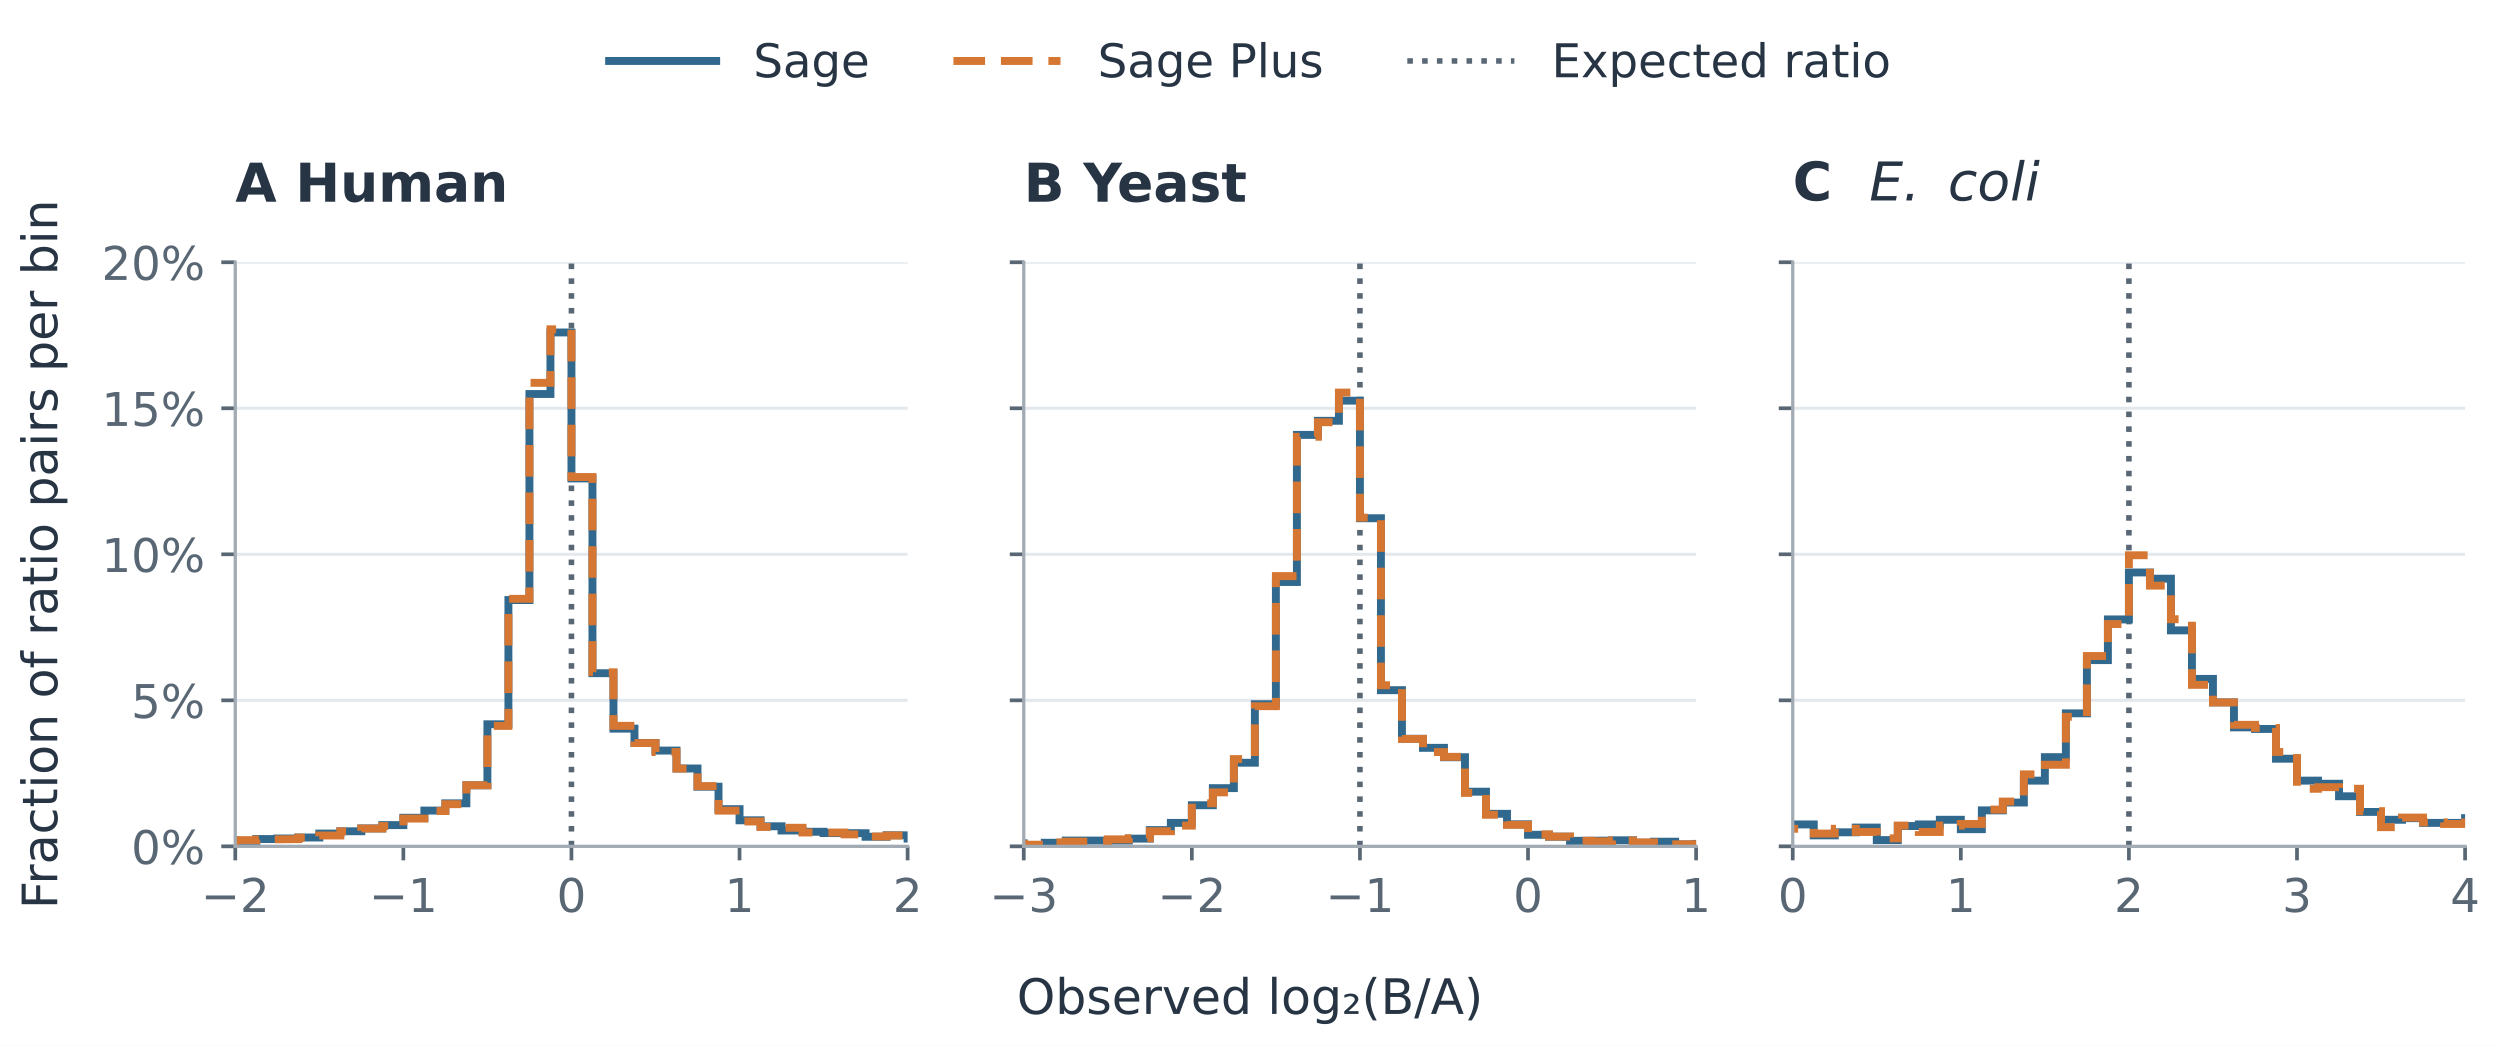
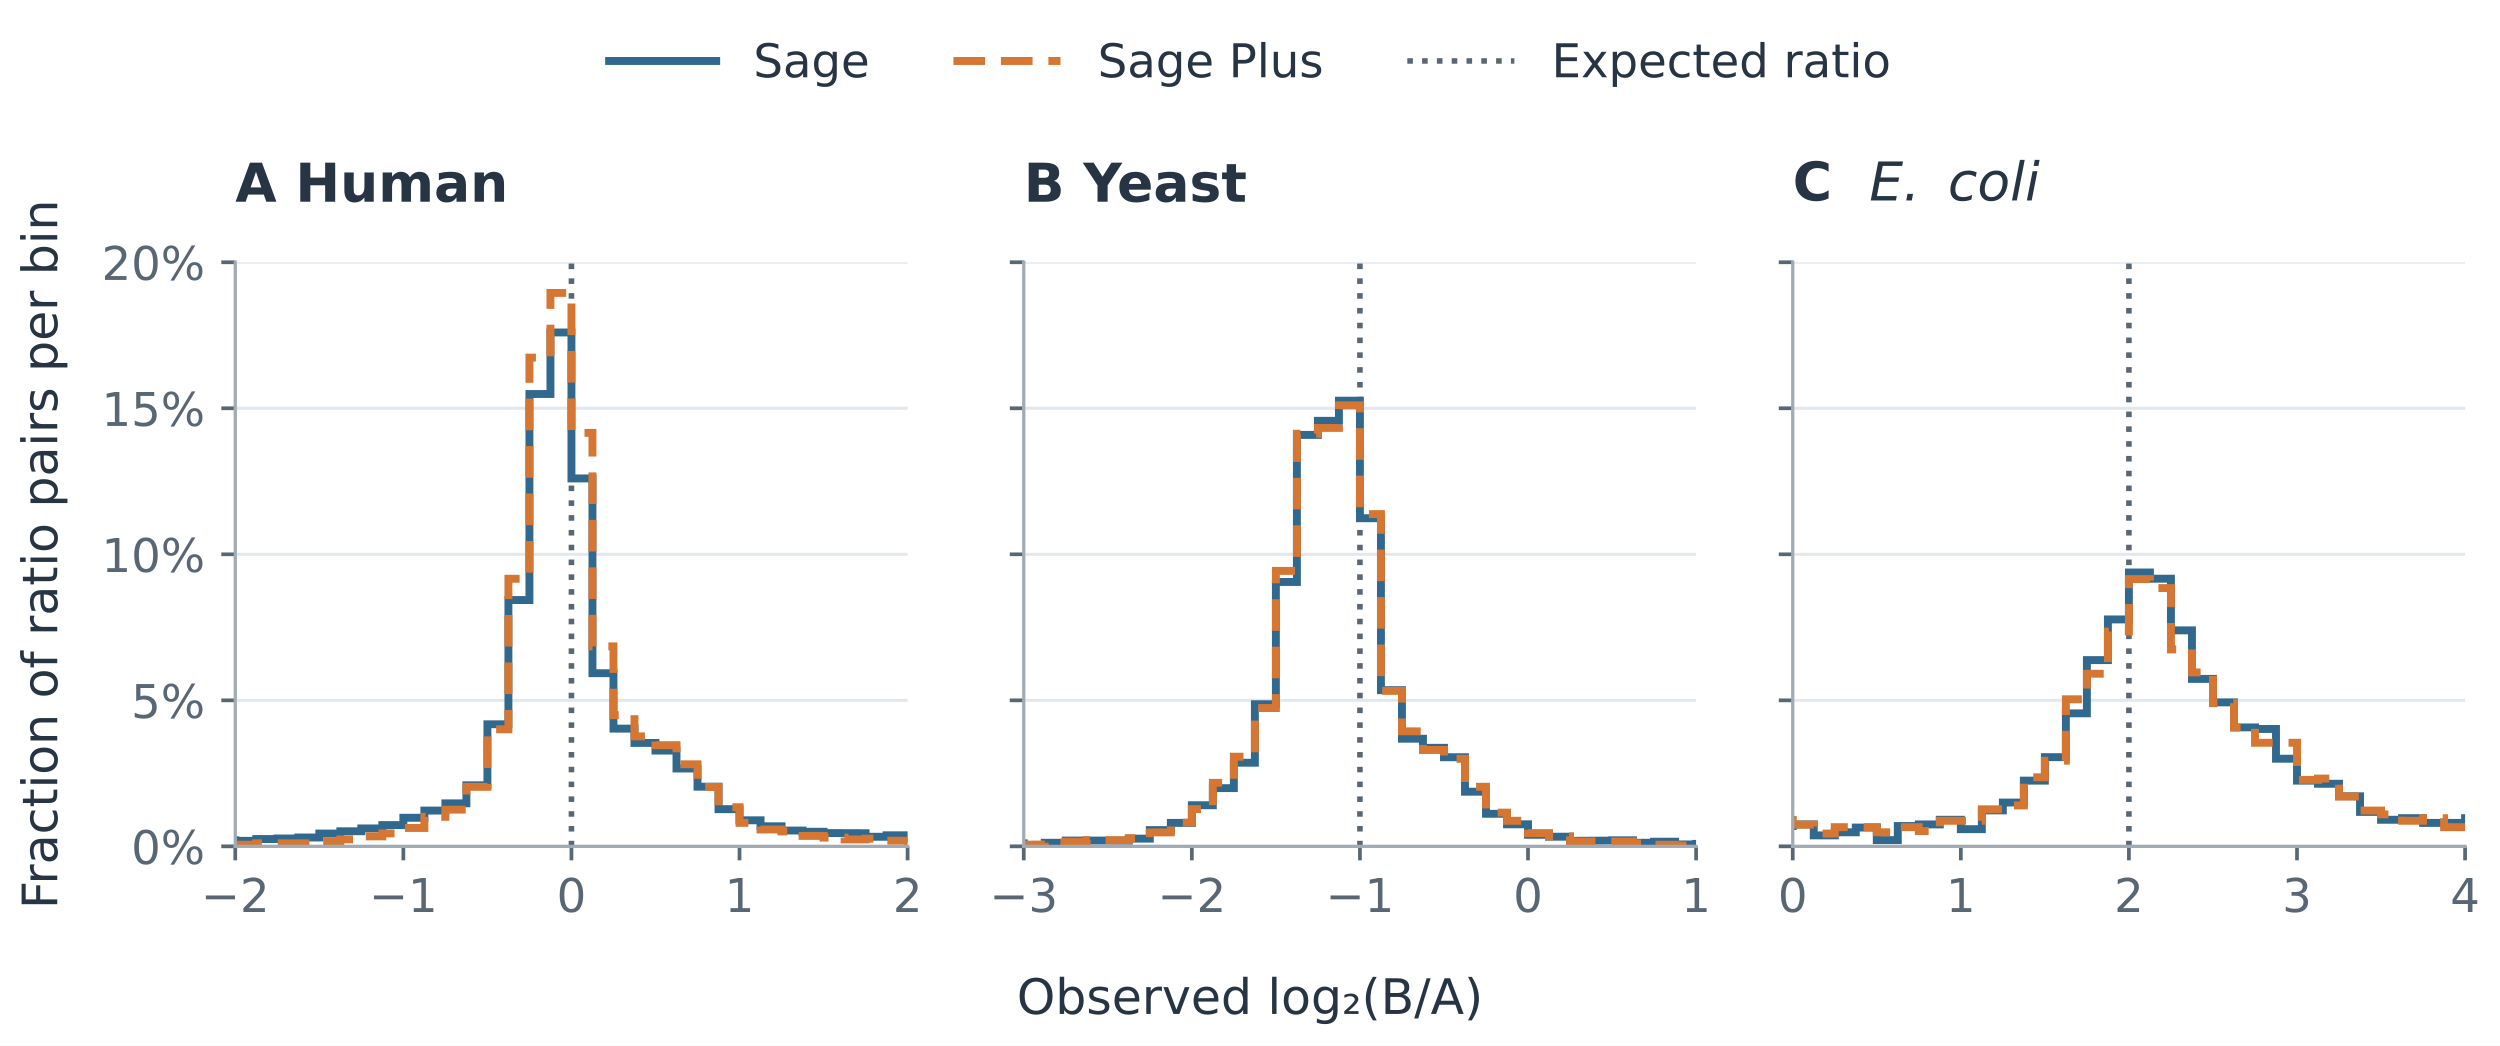
<svg xmlns="http://www.w3.org/2000/svg" xmlns:xlink="http://www.w3.org/1999/xlink" width="537.12pt" height="224.68pt" viewBox="0 0 537.12 224.68" version="1.1">
  <defs>
    <style type="text/css">*{stroke-linejoin: round; stroke-linecap: butt}</style>
  </defs>
  <g id="figure_1">
    <g id="patch_1">
      <path d="M 0 224.68  L 537.12 224.68  L 537.12 0  L 0 0  z " style="fill: #ffffff" />
    </g>
    <g id="axes_1">
      <g id="patch_2">
        <path d="M 50.547 181.839  L 195 181.839  L 195 56.341  L 50.547 56.341  z " style="fill: #ffffff" />
      </g>
      <g id="matplotlib.axis_1">
        <g id="xtick_1">
          <g id="line2d_1">
            <defs>
              <path id="ma67647b1fe" d="M 0 0  L 0 3  " style="stroke: #596775; stroke-width: 0.8" />
            </defs>
            <g>
              <use xlink:href="#ma67647b1fe" x="50.547" y="181.839" style="fill: #596775; stroke: #596775; stroke-width: 0.8" />
            </g>
          </g>
          <g id="text_1">
            <text style="font-size: 10px; font-family: 'DejaVu Sans'; text-anchor: middle; fill: #596775" x="50.547" y="195.937" transform="rotate(-0 50.54738 195.9368)">−2</text>
          </g>
        </g>
        <g id="xtick_2">
          <g id="line2d_2">
            <g>
              <use xlink:href="#ma67647b1fe" x="86.66" y="181.839" style="fill: #596775; stroke: #596775; stroke-width: 0.8" />
            </g>
          </g>
          <g id="text_2">
            <text style="font-size: 10px; font-family: 'DejaVu Sans'; text-anchor: middle; fill: #596775" x="86.66" y="195.937" transform="rotate(-0 86.66043 195.9368)">−1</text>
          </g>
        </g>
        <g id="xtick_3">
          <g id="line2d_3">
            <g>
              <use xlink:href="#ma67647b1fe" x="122.773" y="181.839" style="fill: #596775; stroke: #596775; stroke-width: 0.8" />
            </g>
          </g>
          <g id="text_3">
            <text style="font-size: 10px; font-family: 'DejaVu Sans'; text-anchor: middle; fill: #596775" x="122.773" y="195.937" transform="rotate(-0 122.7735 195.9368)">0</text>
          </g>
        </g>
        <g id="xtick_4">
          <g id="line2d_4">
            <g>
              <use xlink:href="#ma67647b1fe" x="158.887" y="181.839" style="fill: #596775; stroke: #596775; stroke-width: 0.8" />
            </g>
          </g>
          <g id="text_4">
            <text style="font-size: 10px; font-family: 'DejaVu Sans'; text-anchor: middle; fill: #596775" x="158.887" y="195.937" transform="rotate(-0 158.8865 195.9368)">1</text>
          </g>
        </g>
        <g id="xtick_5">
          <g id="line2d_5">
            <g>
              <use xlink:href="#ma67647b1fe" x="195" y="181.839" style="fill: #596775; stroke: #596775; stroke-width: 0.8" />
            </g>
          </g>
          <g id="text_5">
            <text style="font-size: 10px; font-family: 'DejaVu Sans'; text-anchor: middle; fill: #596775" x="195" y="195.937" transform="rotate(-0 194.9996 195.9368)">2</text>
          </g>
        </g>
      </g>
      <g id="matplotlib.axis_2">
        <g id="ytick_1">
          <g id="line2d_6">
            <path d="M 50.547 181.839  L 195 181.839  " clip-path="url(#p9dd8f5381a)" style="fill: none; stroke: #e3e8ed; stroke-width: 0.65; stroke-linecap: square" />
          </g>
          <g id="line2d_7">
            <defs>
              <path id="m07b1a6ea65" d="M 0 0  L -3 0  " style="stroke: #596775; stroke-width: 0.8" />
            </defs>
            <g>
              <use xlink:href="#m07b1a6ea65" x="50.547" y="181.839" style="fill: #596775; stroke: #596775; stroke-width: 0.8" />
            </g>
          </g>
          <g id="text_6">
            <text style="font-size: 10px; font-family: 'DejaVu Sans'; text-anchor: end; fill: #596775" x="44.047" y="185.638" transform="rotate(-0 44.04738 185.638)">0%</text>
          </g>
        </g>
        <g id="ytick_2">
          <g id="line2d_8">
            <path d="M 50.547 150.465  L 195 150.465  " clip-path="url(#p9dd8f5381a)" style="fill: none; stroke: #e3e8ed; stroke-width: 0.65; stroke-linecap: square" />
          </g>
          <g id="line2d_9">
            <g>
              <use xlink:href="#m07b1a6ea65" x="50.547" y="150.465" style="fill: #596775; stroke: #596775; stroke-width: 0.8" />
            </g>
          </g>
          <g id="text_7">
            <text style="font-size: 10px; font-family: 'DejaVu Sans'; text-anchor: end; fill: #596775" x="44.047" y="154.263" transform="rotate(-0 44.04738 154.2634)">5%</text>
          </g>
        </g>
        <g id="ytick_3">
          <g id="line2d_10">
            <path d="M 50.547 119.09  L 195 119.09  " clip-path="url(#p9dd8f5381a)" style="fill: none; stroke: #e3e8ed; stroke-width: 0.65; stroke-linecap: square" />
          </g>
          <g id="line2d_11">
            <g>
              <use xlink:href="#m07b1a6ea65" x="50.547" y="119.09" style="fill: #596775; stroke: #596775; stroke-width: 0.8" />
            </g>
          </g>
          <g id="text_8">
            <text style="font-size: 10px; font-family: 'DejaVu Sans'; text-anchor: end; fill: #596775" x="44.047" y="122.889" transform="rotate(-0 44.04738 122.8888)">10%</text>
          </g>
        </g>
        <g id="ytick_4">
          <g id="line2d_12">
            <path d="M 50.547 87.715  L 195 87.715  " clip-path="url(#p9dd8f5381a)" style="fill: none; stroke: #e3e8ed; stroke-width: 0.65; stroke-linecap: square" />
          </g>
          <g id="line2d_13">
            <g>
              <use xlink:href="#m07b1a6ea65" x="50.547" y="87.715" style="fill: #596775; stroke: #596775; stroke-width: 0.8" />
            </g>
          </g>
          <g id="text_9">
            <text style="font-size: 10px; font-family: 'DejaVu Sans'; text-anchor: end; fill: #596775" x="44.047" y="91.514" transform="rotate(-0 44.04738 91.51421)">15%</text>
          </g>
        </g>
        <g id="ytick_5">
          <g id="line2d_14">
            <path d="M 50.547 56.341  L 195 56.341  " clip-path="url(#p9dd8f5381a)" style="fill: none; stroke: #e3e8ed; stroke-width: 0.65; stroke-linecap: square" />
          </g>
          <g id="line2d_15">
            <g>
              <use xlink:href="#m07b1a6ea65" x="50.547" y="56.341" style="fill: #596775; stroke: #596775; stroke-width: 0.8" />
            </g>
          </g>
          <g id="text_10">
            <text style="font-size: 10px; font-family: 'DejaVu Sans'; text-anchor: end; fill: #596775" x="44.047" y="60.14" transform="rotate(-0 44.04738 60.13961)">20%</text>
          </g>
        </g>
        <g id="text_11">
          <text style="font-size: 10.5px; font-family: 'DejaVu Sans'; text-anchor: middle; fill: #273444" x="12.298" y="119.09" transform="rotate(-90 12.29836 119.09)">Fraction of ratio pairs per bin</text>
        </g>
      </g>
      <g id="line2d_16">
        <path d="M 122.773 181.839  L 122.773 56.341  " clip-path="url(#p9dd8f5381a)" style="fill: none; stroke-dasharray: 1.2,1.98; stroke-dashoffset: 0; stroke: #596775; stroke-width: 1.2" />
      </g>
      <g id="patch_3">
        <path d="M -1 181.7  L 0.892 181.7  L 0.892 181.543  L 18.948 181.438  L 18.948 181.246  L 37.005 181.211  L 37.005 180.862  L 46.033 180.758  L 46.033 180.531  L 50.547 180.531  L 50.547 180.653  L 55.062 180.653  L 55.062 180.269  L 59.576 180.269  L 59.576 180.147  L 64.09 180.147  L 64.09 179.938  L 68.604 179.938  L 68.604 179.083  L 73.118 179.083  L 73.118 178.595  L 77.632 178.595  L 77.632 177.984  L 82.146 177.984  L 82.146 177.269  L 86.66 177.269  L 86.66 175.699  L 91.175 175.699  L 91.175 174.147  L 95.689 174.147  L 95.689 172.595  L 100.203 172.595  L 100.203 168.722  L 104.717 168.722  L 104.717 155.606  L 109.231 155.606  L 109.231 128.919  L 113.745 128.919  L 113.745 84.65  L 118.259 84.65  L 118.259 71.428  L 122.773 71.428  L 122.773 102.79  L 127.288 102.79  L 127.288 144.634  L 131.802 144.634  L 131.802 156.548  L 136.316 156.548  L 136.316 159.618  L 140.83 159.618  L 140.83 161.257  L 145.344 161.257  L 145.344 165.112  L 149.858 165.112  L 149.858 169.019  L 154.372 169.019  L 154.372 173.851  L 158.887 173.851  L 158.887 176.24  L 163.401 176.24  L 163.401 177.531  L 167.915 177.531  L 167.915 178.438  L 172.429 178.438  L 172.429 178.7  L 176.943 178.7  L 176.943 178.979  L 185.971 179.014  L 185.971 179.781  L 190.485 179.781  L 190.485 179.467  L 195 179.467  L 195 180.165  L 199.514 180.165  L 199.514 180.025  L 204.028 180.025  L 204.028 180.165  L 208.542 180.165  L 208.542 180.479  L 217.57 180.566  L 217.57 180.862  L 222.084 180.862  L 222.084 180.723  L 226.598 180.723  L 226.598 180.897  L 235.627 180.845  L 235.627 180.601  L 240.141 180.601  L 240.141 180.967  L 244.655 180.967  L 244.655 181.141  L 267.226 181.246  L 267.226 181.298  L 280.768 181.333  L 280.768 181.176  L 285.282 181.176  L 285.282 181.438  L 303.339 181.473  L 303.339 181.56  L 339.452 181.647  L 339.452 181.839  L 339.452 181.839  " clip-path="url(#p9dd8f5381a)" style="fill: none; stroke: #30688e; stroke-width: 1.7; stroke-linejoin: miter" />
      </g>
      <g id="patch_4">
-         <path d="M -1 181.59  L 5.406 181.625  L 5.406 181.447  L 27.977 181.376  L 27.977 181.145  L 37.005 181.127  L 37.005 180.895  L 46.033 180.895  L 46.033 180.699  L 50.547 180.699  L 50.547 180.503  L 55.062 180.503  L 55.062 180.361  L 64.09 180.29  L 64.09 179.951  L 68.604 179.951  L 68.604 179.506  L 73.118 179.506  L 73.118 178.615  L 77.632 178.615  L 77.632 178.01  L 82.146 178.01  L 82.146 177.475  L 86.66 177.475  L 86.66 175.872  L 91.175 175.872  L 91.175 174.252  L 95.689 174.252  L 95.689 172.773  L 100.203 172.773  L 100.203 168.712  L 104.717 168.712  L 104.717 155.959  L 109.231 155.959  L 109.231 128.655  L 113.745 128.655  L 113.745 82.256  L 118.259 82.256  L 118.259 70.75  L 122.773 70.75  L 122.773 102.49  L 127.288 102.49  L 127.288 144.435  L 131.802 144.435  L 131.802 155.942  L 136.316 155.942  L 136.316 159.646  L 140.83 159.646  L 140.83 161.57  L 145.344 161.57  L 145.344 165.132  L 149.858 165.132  L 149.858 168.89  L 154.372 168.89  L 154.372 174.163  L 158.887 174.163  L 158.887 176.496  L 163.401 176.496  L 163.401 177.671  L 167.915 177.671  L 167.915 177.849  L 172.429 177.849  L 172.429 178.865  L 181.457 178.865  L 181.457 179.257  L 185.971 179.257  L 185.971 179.72  L 190.485 179.72  L 190.485 179.506  L 195 179.506  L 195 180.503  L 199.514 180.503  L 199.514 180.129  L 204.028 180.129  L 204.028 180.307  L 213.056 180.272  L 213.056 180.771  L 222.084 180.806  L 222.084 180.931  L 235.627 180.931  L 235.627 180.699  L 240.141 180.699  L 240.141 181.145  L 244.655 181.145  L 244.655 180.966  L 249.169 180.966  L 249.169 181.091  L 258.197 181.109  L 258.197 181.34  L 285.282 181.376  L 285.282 181.501  L 289.796 181.501  L 289.796 181.251  L 294.31 181.251  L 294.31 181.394  L 303.339 181.465  L 303.339 181.572  L 312.367 181.501  L 312.367 181.447  L 316.881 181.447  L 316.881 181.661  L 325.909 181.59  L 325.909 181.786  L 334.938 181.697  L 334.938 181.661  L 339.452 181.661  L 339.452 181.839  L 339.452 181.839  " clip-path="url(#p9dd8f5381a)" style="fill: none; stroke-dasharray: 6.8,3.4; stroke-dashoffset: 0; stroke: #d57632; stroke-width: 1.7; stroke-linejoin: miter" />
+         <path d="M -1 181.787  L 18.948 181.682  L 18.948 181.669  L 41.519 181.669  L 41.519 181.46  L 55.062 181.486  L 55.062 181.185  L 68.604 181.172  L 68.604 180.728  L 73.118 180.728  L 73.118 180.335  L 77.632 180.335  L 77.632 179.695  L 82.146 179.695  L 82.146 179.054  L 86.66 179.054  L 86.66 177.89  L 91.175 177.89  L 91.175 175.497  L 95.689 175.497  L 95.689 173.954  L 100.203 173.954  L 100.203 169.051  L 104.717 169.051  L 104.717 156.693  L 109.231 156.693  L 109.231 124.343  L 113.745 124.343  L 113.745 76.837  L 118.259 76.837  L 118.259 62.936  L 122.773 62.936  L 122.773 92.999  L 127.288 92.999  L 127.288 138.87  L 131.802 138.87  L 131.802 153.647  L 136.316 153.647  L 136.316 158.21  L 140.83 158.21  L 140.83 160.093  L 145.344 160.093  L 145.344 164.199  L 149.858 164.199  L 149.858 169.064  L 154.372 169.064  L 154.372 173.431  L 158.887 173.431  L 158.887 176.792  L 163.401 176.792  L 163.401 178.217  L 167.915 178.217  L 167.915 178.635  L 172.429 178.635  L 172.429 179.59  L 176.943 179.59  L 176.943 179.969  L 181.457 179.969  L 181.457 180.348  L 185.971 180.348  L 185.971 180.192  L 190.485 180.192  L 190.485 180.623  L 195 180.623  L 195 180.845  L 213.056 180.95  L 213.056 181.068  L 222.084 181.159  L 222.084 181.185  L 240.141 181.185  L 240.141 181.382  L 244.655 181.382  L 244.655 181.538  L 276.254 181.63  L 276.254 181.695  L 339.452 181.787  L 339.452 181.839  L 339.452 181.839  " clip-path="url(#p9dd8f5381a)" style="fill: none; stroke-dasharray: 6.8,3.4; stroke-dashoffset: 0; stroke: #d57632; stroke-width: 1.7; stroke-linejoin: miter" />
      </g>
      <g id="patch_5">
        <path d="M 50.547 181.839  L 50.547 56.341  " style="fill: none; stroke: #a2abb3; stroke-width: 0.7; stroke-linejoin: miter; stroke-linecap: square" />
      </g>
      <g id="patch_6">
        <path d="M 50.547 181.839  L 195 181.839  " style="fill: none; stroke: #a2abb3; stroke-width: 0.7; stroke-linejoin: miter; stroke-linecap: square" />
      </g>
      <g id="text_12">
        <text style="font-weight: 700; font-size: 11.5px; font-family: 'DejaVu Sans'; text-anchor: start; fill: #273444" x="50.547" y="43.341" transform="rotate(-0 50.54738 43.34078)">A  Human</text>
      </g>
    </g>
    <g id="axes_2">
      <g id="patch_7">
        <path d="M 219.952 181.839  L 364.404 181.839  L 364.404 56.341  L 219.952 56.341  z " style="fill: #ffffff" />
      </g>
      <g id="matplotlib.axis_3">
        <g id="xtick_6">
          <g id="line2d_17">
            <g>
              <use xlink:href="#ma67647b1fe" x="219.952" y="181.839" style="fill: #596775; stroke: #596775; stroke-width: 0.8" />
            </g>
          </g>
          <g id="text_13">
            <text style="font-size: 10px; font-family: 'DejaVu Sans'; text-anchor: middle; fill: #596775" x="219.952" y="195.937" transform="rotate(-0 219.9519 195.9368)">−3</text>
          </g>
        </g>
        <g id="xtick_7">
          <g id="line2d_18">
            <g>
              <use xlink:href="#ma67647b1fe" x="256.065" y="181.839" style="fill: #596775; stroke: #596775; stroke-width: 0.8" />
            </g>
          </g>
          <g id="text_14">
            <text style="font-size: 10px; font-family: 'DejaVu Sans'; text-anchor: middle; fill: #596775" x="256.065" y="195.937" transform="rotate(-0 256.0649 195.9368)">−2</text>
          </g>
        </g>
        <g id="xtick_8">
          <g id="line2d_19">
            <g>
              <use xlink:href="#ma67647b1fe" x="292.178" y="181.839" style="fill: #596775; stroke: #596775; stroke-width: 0.8" />
            </g>
          </g>
          <g id="text_15">
            <text style="font-size: 10px; font-family: 'DejaVu Sans'; text-anchor: middle; fill: #596775" x="292.178" y="195.937" transform="rotate(-0 292.178 195.9368)">−1</text>
          </g>
        </g>
        <g id="xtick_9">
          <g id="line2d_20">
            <g>
              <use xlink:href="#ma67647b1fe" x="328.291" y="181.839" style="fill: #596775; stroke: #596775; stroke-width: 0.8" />
            </g>
          </g>
          <g id="text_16">
            <text style="font-size: 10px; font-family: 'DejaVu Sans'; text-anchor: middle; fill: #596775" x="328.291" y="195.937" transform="rotate(-0 328.291 195.9368)">0</text>
          </g>
        </g>
        <g id="xtick_10">
          <g id="line2d_21">
            <g>
              <use xlink:href="#ma67647b1fe" x="364.404" y="181.839" style="fill: #596775; stroke: #596775; stroke-width: 0.8" />
            </g>
          </g>
          <g id="text_17">
            <text style="font-size: 10px; font-family: 'DejaVu Sans'; text-anchor: middle; fill: #596775" x="364.404" y="195.937" transform="rotate(-0 364.4041 195.9368)">1</text>
          </g>
        </g>
      </g>
      <g id="matplotlib.axis_4">
        <g id="ytick_6">
          <g id="line2d_22">
            <path d="M 219.952 181.839  L 364.404 181.839  " clip-path="url(#p8ad2365494)" style="fill: none; stroke: #e3e8ed; stroke-width: 0.65; stroke-linecap: square" />
          </g>
          <g id="line2d_23">
            <g>
              <use xlink:href="#m07b1a6ea65" x="219.952" y="181.839" style="fill: #596775; stroke: #596775; stroke-width: 0.8" />
            </g>
          </g>
        </g>
        <g id="ytick_7">
          <g id="line2d_24">
            <path d="M 219.952 150.465  L 364.404 150.465  " clip-path="url(#p8ad2365494)" style="fill: none; stroke: #e3e8ed; stroke-width: 0.65; stroke-linecap: square" />
          </g>
          <g id="line2d_25">
            <g>
              <use xlink:href="#m07b1a6ea65" x="219.952" y="150.465" style="fill: #596775; stroke: #596775; stroke-width: 0.8" />
            </g>
          </g>
        </g>
        <g id="ytick_8">
          <g id="line2d_26">
            <path d="M 219.952 119.09  L 364.404 119.09  " clip-path="url(#p8ad2365494)" style="fill: none; stroke: #e3e8ed; stroke-width: 0.65; stroke-linecap: square" />
          </g>
          <g id="line2d_27">
            <g>
              <use xlink:href="#m07b1a6ea65" x="219.952" y="119.09" style="fill: #596775; stroke: #596775; stroke-width: 0.8" />
            </g>
          </g>
        </g>
        <g id="ytick_9">
          <g id="line2d_28">
            <path d="M 219.952 87.715  L 364.404 87.715  " clip-path="url(#p8ad2365494)" style="fill: none; stroke: #e3e8ed; stroke-width: 0.65; stroke-linecap: square" />
          </g>
          <g id="line2d_29">
            <g>
              <use xlink:href="#m07b1a6ea65" x="219.952" y="87.715" style="fill: #596775; stroke: #596775; stroke-width: 0.8" />
            </g>
          </g>
        </g>
        <g id="ytick_10">
          <g id="line2d_30">
            <path d="M 219.952 56.341  L 364.404 56.341  " clip-path="url(#p8ad2365494)" style="fill: none; stroke: #e3e8ed; stroke-width: 0.65; stroke-linecap: square" />
          </g>
          <g id="line2d_31">
            <g>
              <use xlink:href="#m07b1a6ea65" x="219.952" y="56.341" style="fill: #596775; stroke: #596775; stroke-width: 0.8" />
            </g>
          </g>
        </g>
      </g>
      <g id="line2d_32">
        <path d="M 292.178 181.839  L 292.178 56.341  " clip-path="url(#p8ad2365494)" style="fill: none; stroke-dasharray: 1.2,1.98; stroke-dashoffset: 0; stroke: #596775; stroke-width: 1.2" />
      </g>
      <g id="patch_8">
        <path d="M 147.726 181.839  L 147.726 181.78  L 156.754 181.78  L 156.754 181.602  L 161.268 181.602  L 161.268 181.721  L 170.296 181.78  L 170.296 181.483  L 174.811 181.483  L 174.811 181.661  L 183.839 181.661  L 183.839 181.78  L 188.353 181.78  L 188.353 181.246  L 192.867 181.246  L 192.867 181.721  L 197.381 181.721  L 197.381 181.483  L 210.924 181.483  L 210.924 181.365  L 215.438 181.365  L 215.438 181.187  L 219.952 181.187  L 219.952 181.543  L 224.466 181.543  L 224.466 181.068  L 228.98 181.068  L 228.98 180.594  L 242.523 180.594  L 242.523 180.179  L 247.037 180.179  L 247.037 178.341  L 251.551 178.341  L 251.551 176.799  L 256.065 176.799  L 256.065 173.005  L 260.579 173.005  L 260.579 169.328  L 265.093 169.328  L 265.093 163.874  L 269.607 163.874  L 269.607 151.304  L 274.121 151.304  L 274.121 125.037  L 278.636 125.037  L 278.636 93.434  L 283.15 93.434  L 283.15 90.41  L 287.664 90.41  L 287.664 86.082  L 292.178 86.082  L 292.178 111.34  L 296.692 111.34  L 296.692 148.28  L 301.206 148.28  L 301.206 158.715  L 305.72 158.715  L 305.72 160.672  L 310.235 160.672  L 310.235 162.688  L 314.749 162.688  L 314.749 170.099  L 319.263 170.099  L 319.263 174.843  L 323.777 174.843  L 323.777 177.096  L 328.291 177.096  L 328.291 179.349  L 332.805 179.349  L 332.805 179.764  L 337.319 179.764  L 337.319 180.653  L 346.348 180.594  L 346.348 180.535  L 350.862 180.535  L 350.862 181.068  L 355.376 181.068  L 355.376 180.831  L 359.89 180.831  L 359.89 181.424  L 364.404 181.424  L 364.404 181.306  L 368.918 181.306  L 368.918 181.543  L 373.432 181.543  L 373.432 181.78  L 377.946 181.78  L 377.946 181.661  L 382.461 181.661  L 382.461 181.839  L 386.975 181.839  L 386.975 181.661  L 391.489 181.661  L 391.489 181.543  L 396.003 181.543  L 396.003 181.661  L 414.06 181.602  L 414.06 181.839  L 418.574 181.839  L 418.574 181.602  L 423.088 181.602  L 423.088 181.721  L 432.116 181.78  L 432.116 181.839  L 445.658 181.839  L 445.658 181.721  L 454.687 181.78  L 454.687 181.839  L 459.201 181.839  L 459.201 181.721  L 468.229 181.661  L 468.229 181.839  L 513.37 181.839  L 513.37 181.721  L 517.885 181.721  L 517.885 181.839  L 538.12 181.839  L 538.12 181.839  " clip-path="url(#p8ad2365494)" style="fill: none; stroke: #30688e; stroke-width: 1.7; stroke-linejoin: miter" />
      </g>
      <g id="patch_9">
-         <path d="M 147.726 181.839  L 147.726 181.779  L 161.268 181.719  L 161.268 181.659  L 165.782 181.659  L 165.782 181.779  L 174.811 181.719  L 174.811 181.539  L 183.839 181.599  L 183.839 181.779  L 188.353 181.779  L 188.353 181.358  L 192.867 181.358  L 192.867 181.599  L 206.41 181.659  L 206.41 181.358  L 210.924 181.358  L 210.924 181.238  L 219.952 181.298  L 219.952 181.479  L 224.466 181.479  L 224.466 180.998  L 228.98 180.998  L 228.98 180.817  L 238.008 180.817  L 238.008 180.336  L 242.523 180.336  L 242.523 180.096  L 247.037 180.096  L 247.037 178.593  L 251.551 178.593  L 251.551 177.391  L 256.065 177.391  L 256.065 172.582  L 260.579 172.582  L 260.579 170.238  L 265.093 170.238  L 265.093 163.085  L 269.607 163.085  L 269.607 151.724  L 274.121 151.724  L 274.121 123.773  L 278.636 123.773  L 278.636 93.838  L 283.15 93.838  L 283.15 90.712  L 287.664 90.712  L 287.664 84.34  L 292.178 84.34  L 292.178 111.21  L 296.692 111.21  L 296.692 147.216  L 301.206 147.216  L 301.206 158.757  L 305.72 158.757  L 305.72 161.582  L 310.235 161.582  L 310.235 162.604  L 314.749 162.604  L 314.749 170.358  L 319.263 170.358  L 319.263 175.047  L 323.777 175.047  L 323.777 177.211  L 328.291 177.211  L 328.291 179.254  L 332.805 179.254  L 332.805 179.735  L 337.319 179.735  L 337.319 180.637  L 341.833 180.637  L 341.833 180.757  L 346.348 180.757  L 346.348 180.577  L 350.862 180.577  L 350.862 180.998  L 355.376 180.998  L 355.376 181.418  L 368.918 181.358  L 368.918 181.599  L 373.432 181.599  L 373.432 181.779  L 377.946 181.779  L 377.946 181.659  L 386.975 181.599  L 386.975 181.779  L 391.489 181.779  L 391.489 181.479  L 396.003 181.479  L 396.003 181.779  L 409.545 181.779  L 409.545 181.539  L 414.06 181.539  L 414.06 181.839  L 418.574 181.839  L 418.574 181.659  L 423.088 181.659  L 423.088 181.779  L 427.602 181.779  L 427.602 181.659  L 432.116 181.659  L 432.116 181.779  L 486.286 181.839  L 486.286 181.659  L 490.8 181.659  L 490.8 181.839  L 538.12 181.839  L 538.12 181.839  " clip-path="url(#p8ad2365494)" style="fill: none; stroke-dasharray: 6.8,3.4; stroke-dashoffset: 0; stroke: #d57632; stroke-width: 1.7; stroke-linejoin: miter" />
+         <path d="M 147.726 181.839  L 147.726 181.789  L 188.353 181.739  L 188.353 181.439  L 192.867 181.439  L 192.867 181.739  L 206.41 181.639  L 206.41 181.389  L 210.924 181.389  L 210.924 181.539  L 224.466 181.439  L 224.466 180.989  L 228.98 180.989  L 228.98 180.839  L 233.494 180.839  L 233.494 180.488  L 242.523 180.538  L 242.523 180.088  L 247.037 180.088  L 247.037 178.838  L 251.551 178.838  L 251.551 176.736  L 256.065 176.736  L 256.065 173.835  L 260.579 173.835  L 260.579 168.182  L 265.093 168.182  L 265.093 162.579  L 269.607 162.579  L 269.607 152.123  L 274.121 152.123  L 274.121 122.657  L 278.636 122.657  L 278.636 93.191  L 283.15 93.191  L 283.15 91.94  L 287.664 91.94  L 287.664 87.088  L 292.178 87.088  L 292.178 110.45  L 296.692 110.45  L 296.692 148.421  L 301.206 148.421  L 301.206 157.126  L 305.72 157.126  L 305.72 161.128  L 310.235 161.128  L 310.235 163.029  L 314.749 163.029  L 314.749 169.032  L 319.263 169.032  L 319.263 174.585  L 323.777 174.585  L 323.777 176.336  L 328.291 176.336  L 328.291 178.988  L 332.805 178.988  L 332.805 179.688  L 337.319 179.688  L 337.319 180.789  L 350.862 180.789  L 350.862 181.189  L 355.376 181.189  L 355.376 181.489  L 359.89 181.489  L 359.89 181.639  L 386.975 181.739  L 386.975 181.789  L 400.517 181.789  L 400.517 181.589  L 405.031 181.589  L 405.031 181.739  L 538.12 181.839  L 538.12 181.839  " clip-path="url(#p8ad2365494)" style="fill: none; stroke-dasharray: 6.8,3.4; stroke-dashoffset: 0; stroke: #d57632; stroke-width: 1.7; stroke-linejoin: miter" />
      </g>
      <g id="patch_10">
        <path d="M 219.952 181.839  L 219.952 56.341  " style="fill: none; stroke: #a2abb3; stroke-width: 0.7; stroke-linejoin: miter; stroke-linecap: square" />
      </g>
      <g id="patch_11">
        <path d="M 219.952 181.839  L 364.404 181.839  " style="fill: none; stroke: #a2abb3; stroke-width: 0.7; stroke-linejoin: miter; stroke-linecap: square" />
      </g>
      <g id="text_18">
        <text style="font-weight: 700; font-size: 11.5px; font-family: 'DejaVu Sans'; text-anchor: start; fill: #273444" x="219.952" y="43.341" transform="rotate(-0 219.9519 43.34078)">B  Yeast</text>
      </g>
    </g>
    <g id="axes_3">
      <g id="patch_12">
        <path d="M 385.167 181.839  L 529.619 181.839  L 529.619 56.341  L 385.167 56.341  z " style="fill: #ffffff" />
      </g>
      <g id="matplotlib.axis_5">
        <g id="xtick_11">
          <g id="line2d_33">
            <g>
              <use xlink:href="#ma67647b1fe" x="385.167" y="181.839" style="fill: #596775; stroke: #596775; stroke-width: 0.8" />
            </g>
          </g>
          <g id="text_19">
            <text style="font-size: 10px; font-family: 'DejaVu Sans'; text-anchor: middle; fill: #596775" x="385.167" y="195.937" transform="rotate(-0 385.1666 195.9368)">0</text>
          </g>
        </g>
        <g id="xtick_12">
          <g id="line2d_34">
            <g>
              <use xlink:href="#ma67647b1fe" x="421.28" y="181.839" style="fill: #596775; stroke: #596775; stroke-width: 0.8" />
            </g>
          </g>
          <g id="text_20">
            <text style="font-size: 10px; font-family: 'DejaVu Sans'; text-anchor: middle; fill: #596775" x="421.28" y="195.937" transform="rotate(-0 421.2796 195.9368)">1</text>
          </g>
        </g>
        <g id="xtick_13">
          <g id="line2d_35">
            <g>
              <use xlink:href="#ma67647b1fe" x="457.393" y="181.839" style="fill: #596775; stroke: #596775; stroke-width: 0.8" />
            </g>
          </g>
          <g id="text_21">
            <text style="font-size: 10px; font-family: 'DejaVu Sans'; text-anchor: middle; fill: #596775" x="457.393" y="195.937" transform="rotate(-0 457.3927 195.9368)">2</text>
          </g>
        </g>
        <g id="xtick_14">
          <g id="line2d_36">
            <g>
              <use xlink:href="#ma67647b1fe" x="493.506" y="181.839" style="fill: #596775; stroke: #596775; stroke-width: 0.8" />
            </g>
          </g>
          <g id="text_22">
            <text style="font-size: 10px; font-family: 'DejaVu Sans'; text-anchor: middle; fill: #596775" x="493.506" y="195.937" transform="rotate(-0 493.5057 195.9368)">3</text>
          </g>
        </g>
        <g id="xtick_15">
          <g id="line2d_37">
            <g>
              <use xlink:href="#ma67647b1fe" x="529.619" y="181.839" style="fill: #596775; stroke: #596775; stroke-width: 0.8" />
            </g>
          </g>
          <g id="text_23">
            <text style="font-size: 10px; font-family: 'DejaVu Sans'; text-anchor: middle; fill: #596775" x="529.619" y="195.937" transform="rotate(-0 529.6187 195.9368)">4</text>
          </g>
        </g>
      </g>
      <g id="matplotlib.axis_6">
        <g id="ytick_11">
          <g id="line2d_38">
            <path d="M 385.167 181.839  L 529.619 181.839  " clip-path="url(#pb6bf04f265)" style="fill: none; stroke: #e3e8ed; stroke-width: 0.65; stroke-linecap: square" />
          </g>
          <g id="line2d_39">
            <g>
              <use xlink:href="#m07b1a6ea65" x="385.167" y="181.839" style="fill: #596775; stroke: #596775; stroke-width: 0.8" />
            </g>
          </g>
        </g>
        <g id="ytick_12">
          <g id="line2d_40">
            <path d="M 385.167 150.465  L 529.619 150.465  " clip-path="url(#pb6bf04f265)" style="fill: none; stroke: #e3e8ed; stroke-width: 0.65; stroke-linecap: square" />
          </g>
          <g id="line2d_41">
            <g>
              <use xlink:href="#m07b1a6ea65" x="385.167" y="150.465" style="fill: #596775; stroke: #596775; stroke-width: 0.8" />
            </g>
          </g>
        </g>
        <g id="ytick_13">
          <g id="line2d_42">
            <path d="M 385.167 119.09  L 529.619 119.09  " clip-path="url(#pb6bf04f265)" style="fill: none; stroke: #e3e8ed; stroke-width: 0.65; stroke-linecap: square" />
          </g>
          <g id="line2d_43">
            <g>
              <use xlink:href="#m07b1a6ea65" x="385.167" y="119.09" style="fill: #596775; stroke: #596775; stroke-width: 0.8" />
            </g>
          </g>
        </g>
        <g id="ytick_14">
          <g id="line2d_44">
            <path d="M 385.167 87.715  L 529.619 87.715  " clip-path="url(#pb6bf04f265)" style="fill: none; stroke: #e3e8ed; stroke-width: 0.65; stroke-linecap: square" />
          </g>
          <g id="line2d_45">
            <g>
              <use xlink:href="#m07b1a6ea65" x="385.167" y="87.715" style="fill: #596775; stroke: #596775; stroke-width: 0.8" />
            </g>
          </g>
        </g>
        <g id="ytick_15">
          <g id="line2d_46">
            <path d="M 385.167 56.341  L 529.619 56.341  " clip-path="url(#pb6bf04f265)" style="fill: none; stroke: #e3e8ed; stroke-width: 0.65; stroke-linecap: square" />
          </g>
          <g id="line2d_47">
            <g>
              <use xlink:href="#m07b1a6ea65" x="385.167" y="56.341" style="fill: #596775; stroke: #596775; stroke-width: 0.8" />
            </g>
          </g>
        </g>
      </g>
      <g id="line2d_48">
        <path d="M 457.393 181.839  L 457.393 56.341  " clip-path="url(#pb6bf04f265)" style="fill: none; stroke-dasharray: 1.2,1.98; stroke-dashoffset: 0; stroke: #596775; stroke-width: 1.2" />
      </g>
      <g id="patch_13">
        <path d="M 204.601 181.839  L 240.714 181.839  L 240.714 181.503  L 245.229 181.503  L 245.229 181.839  L 258.771 181.839  L 258.771 181.503  L 263.285 181.503  L 263.285 181.839  L 281.342 181.839  L 281.342 181.503  L 285.856 181.503  L 285.856 181.839  L 290.37 181.839  L 290.37 181.503  L 294.884 181.503  L 294.884 181.839  L 312.94 181.839  L 312.94 181.503  L 317.455 181.503  L 317.455 181.839  L 321.969 181.839  L 321.969 181.503  L 326.483 181.503  L 326.483 181.167  L 335.511 181.167  L 335.511 180.494  L 340.025 180.494  L 340.025 180.83  L 344.539 180.83  L 344.539 180.494  L 349.054 180.494  L 349.054 180.158  L 353.568 180.158  L 353.568 181.167  L 358.082 181.167  L 358.082 180.158  L 367.11 180.158  L 367.11 180.494  L 371.624 180.494  L 371.624 179.822  L 376.138 179.822  L 376.138 177.131  L 380.652 177.131  L 380.652 177.468  L 385.167 177.468  L 385.167 177.131  L 389.681 177.131  L 389.681 179.485  L 394.195 179.485  L 394.195 178.813  L 398.709 178.813  L 398.709 177.804  L 403.223 177.804  L 403.223 180.494  L 407.737 180.494  L 407.737 177.468  L 412.251 177.468  L 412.251 177.131  L 416.765 177.131  L 416.765 176.122  L 421.28 176.122  L 421.28 178.14  L 425.794 178.14  L 425.794 174.105  L 430.308 174.105  L 430.308 172.423  L 434.822 172.423  L 434.822 167.716  L 439.336 167.716  L 439.336 162.671  L 443.85 162.671  L 443.85 153.256  L 448.364 153.256  L 448.364 141.822  L 452.879 141.822  L 452.879 133.079  L 457.393 133.079  L 457.393 122.991  L 461.907 122.991  L 461.907 124.336  L 466.421 124.336  L 466.421 135.433  L 470.935 135.433  L 470.935 145.858  L 475.449 145.858  L 475.449 150.902  L 479.963 150.902  L 479.963 156.282  L 484.477 156.282  L 484.477 156.618  L 488.992 156.618  L 488.992 163.008  L 493.506 163.008  L 493.506 167.716  L 498.02 167.716  L 498.02 168.388  L 502.534 168.388  L 502.534 171.078  L 507.048 171.078  L 507.048 174.441  L 511.562 174.441  L 511.562 176.122  L 516.076 176.122  L 516.076 175.786  L 520.59 175.786  L 520.59 176.795  L 529.619 176.795  L 529.619 175.786  L 534.133 175.786  L 534.133 178.813  L 538.12 178.813  L 538.12 178.813  " clip-path="url(#pb6bf04f265)" style="fill: none; stroke: #30688e; stroke-width: 1.7; stroke-linejoin: miter" />
      </g>
      <g id="patch_14">
-         <path d="M 204.601 181.839  L 249.743 181.839  L 249.743 181.496  L 254.257 181.496  L 254.257 181.839  L 258.771 181.839  L 258.771 181.496  L 263.285 181.496  L 263.285 181.839  L 281.342 181.839  L 281.342 181.496  L 285.856 181.496  L 285.856 181.839  L 312.94 181.839  L 312.94 181.496  L 317.455 181.496  L 317.455 181.839  L 326.483 181.839  L 326.483 181.496  L 330.997 181.496  L 330.997 181.152  L 335.511 181.152  L 335.511 180.465  L 340.025 180.465  L 340.025 181.152  L 344.539 181.152  L 344.539 180.808  L 349.054 180.808  L 349.054 179.434  L 353.568 179.434  L 353.568 181.152  L 358.082 181.152  L 358.082 180.121  L 362.596 180.121  L 362.596 179.434  L 367.11 179.434  L 367.11 181.839  L 371.624 181.839  L 371.624 180.121  L 376.138 180.121  L 376.138 176.685  L 380.652 176.685  L 380.652 178.059  L 389.681 178.059  L 389.681 179.09  L 394.195 179.09  L 394.195 178.059  L 398.709 178.059  L 398.709 178.746  L 403.223 178.746  L 403.223 180.121  L 407.737 180.121  L 407.737 177.372  L 412.251 177.372  L 412.251 178.746  L 416.765 178.746  L 416.765 177.372  L 421.28 177.372  L 421.28 177.028  L 425.794 177.028  L 425.794 173.935  L 430.308 173.935  L 430.308 172.217  L 434.822 172.217  L 434.822 166.375  L 439.336 166.375  L 439.336 164.313  L 443.85 164.313  L 443.85 154.004  L 448.364 154.004  L 448.364 140.946  L 452.879 140.946  L 452.879 134.073  L 457.393 134.073  L 457.393 119.296  L 461.907 119.296  L 461.907 125.825  L 466.421 125.825  L 466.421 133.042  L 470.935 133.042  L 470.935 147.131  L 475.449 147.131  L 475.449 150.911  L 479.963 150.911  L 479.963 155.722  L 484.477 155.722  L 484.477 156.41  L 488.992 156.41  L 488.992 161.564  L 493.506 161.564  L 493.506 169.468  L 498.02 169.468  L 498.02 169.124  L 502.534 169.124  L 502.534 169.468  L 507.048 169.468  L 507.048 174.279  L 511.562 174.279  L 511.562 177.715  L 516.076 177.715  L 516.076 175.654  L 520.59 175.654  L 520.59 176.685  L 525.105 176.685  L 525.105 177.028  L 529.619 177.028  L 529.619 176.685  L 534.133 176.685  L 534.133 177.715  L 538.12 177.715  L 538.12 177.715  " clip-path="url(#pb6bf04f265)" style="fill: none; stroke-dasharray: 6.8,3.4; stroke-dashoffset: 0; stroke: #d57632; stroke-width: 1.7; stroke-linejoin: miter" />
+         <path d="M 204.601 181.839  L 213.63 181.839  L 213.63 181.564  L 218.144 181.564  L 218.144 181.839  L 294.884 181.839  L 294.884 181.564  L 299.398 181.564  L 299.398 181.839  L 308.426 181.839  L 308.426 181.564  L 321.969 181.564  L 321.969 181.839  L 326.483 181.839  L 326.483 181.015  L 330.997 181.015  L 330.997 181.564  L 335.511 181.564  L 335.511 180.466  L 340.025 180.466  L 340.025 180.74  L 344.539 180.74  L 344.539 180.191  L 349.054 180.191  L 349.054 181.015  L 353.568 181.015  L 353.568 180.74  L 358.082 180.74  L 358.082 180.466  L 362.596 180.466  L 362.596 179.641  L 367.11 179.641  L 367.11 180.466  L 371.624 180.466  L 371.624 179.092  L 376.138 179.092  L 376.138 176.894  L 380.652 176.894  L 380.652 175.246  L 385.167 175.246  L 385.167 177.169  L 389.681 177.169  L 389.681 179.092  L 394.195 179.092  L 394.195 177.718  L 403.223 177.718  L 403.223 178.817  L 407.737 178.817  L 407.737 177.718  L 412.251 177.718  L 412.251 178.542  L 416.765 178.542  L 416.765 176.345  L 425.794 176.345  L 425.794 173.872  L 430.308 173.872  L 430.308 173.048  L 434.822 173.048  L 434.822 167.004  L 439.336 167.004  L 439.336 163.432  L 443.85 163.432  L 443.85 150.245  L 448.364 150.245  L 448.364 144.75  L 452.879 144.75  L 452.879 135.684  L 457.393 135.684  L 457.393 124.42  L 461.907 124.42  L 461.907 126.343  L 466.421 126.343  L 466.421 139.53  L 470.935 139.53  L 470.935 144.475  L 475.449 144.475  L 475.449 151.069  L 479.963 151.069  L 479.963 156.289  L 484.477 156.289  L 484.477 159.586  L 493.506 159.586  L 493.506 167.553  L 498.02 167.553  L 498.02 167.278  L 502.534 167.278  L 502.534 171.125  L 507.048 171.125  L 507.048 174.147  L 511.562 174.147  L 511.562 174.971  L 516.076 174.971  L 516.076 176.345  L 520.59 176.345  L 520.59 175.795  L 525.105 175.795  L 525.105 177.718  L 529.619 177.718  L 529.619 176.07  L 534.133 176.07  L 534.133 179.092  L 538.12 179.092  L 538.12 179.092  " clip-path="url(#pb6bf04f265)" style="fill: none; stroke-dasharray: 6.8,3.4; stroke-dashoffset: 0; stroke: #d57632; stroke-width: 1.7; stroke-linejoin: miter" />
      </g>
      <g id="patch_15">
        <path d="M 385.167 181.839  L 385.167 56.341  " style="fill: none; stroke: #a2abb3; stroke-width: 0.7; stroke-linejoin: miter; stroke-linecap: square" />
      </g>
      <g id="patch_16">
        <path d="M 385.167 181.839  L 529.619 181.839  " style="fill: none; stroke: #a2abb3; stroke-width: 0.7; stroke-linejoin: miter; stroke-linecap: square" />
      </g>
      <g id="text_24">
        <g style="fill: #273444" transform="translate(385.1666 43.34078)">
          <text>
            <tspan x="0" y="-0.266" style="font-weight: 700; font-size: 11.5px; font-family: 'DejaVu Sans'; fill: #273444">C</tspan>
            <tspan x="8.44" y="-0.266" style="font-weight: 700; font-size: 11.5px; font-family: 'DejaVu Sans'; fill: #273444"> </tspan>
            <tspan x="12.443" y="-0.266" style="font-weight: 700; font-size: 11.5px; font-family: 'DejaVu Sans'; fill: #273444"> </tspan>
            <tspan x="16.447" y="-0.266" style="font-style: oblique; font-size: 11.5px; font-family: 'DejaVu Sans'; fill: #273444">E</tspan>
            <tspan x="23.713" y="-0.266" style="font-style: oblique; font-size: 11.5px; font-family: 'DejaVu Sans'; fill: #273444">.</tspan>
            <tspan x="33.343" y="-0.266" style="font-style: oblique; font-size: 11.5px; font-family: 'DejaVu Sans'; fill: #273444">c</tspan>
            <tspan x="39.666" y="-0.266" style="font-style: oblique; font-size: 11.5px; font-family: 'DejaVu Sans'; fill: #273444">o</tspan>
            <tspan x="46.702" y="-0.266" style="font-style: oblique; font-size: 11.5px; font-family: 'DejaVu Sans'; fill: #273444">l</tspan>
            <tspan x="49.897" y="-0.266" style="font-style: oblique; font-size: 11.5px; font-family: 'DejaVu Sans'; fill: #273444">i</tspan>
          </text>
        </g>
      </g>
    </g>
    <g id="text_25">
      <text style="font-size: 10.5px; font-family: 'DejaVu Sans'; text-anchor: middle; fill: #273444" x="268.56" y="217.838" transform="rotate(-0 268.56 217.8375)">Observed log₂(B/A)</text>
    </g>
    <g id="legend_1">
      <g id="line2d_49">
        <path d="M 130.869 13.098  L 142.369 13.098  L 153.869 13.098  " style="fill: none; stroke: #30688e; stroke-width: 1.7; stroke-linecap: square" />
      </g>
      <g id="text_26">
        <text style="font-size: 10px; font-family: 'DejaVu Sans'; text-anchor: start; fill: #273444" x="161.869" y="16.598" transform="rotate(-0 161.8686 16.59844)">Sage</text>
      </g>
      <g id="line2d_50">
        <path d="M 204.847 13.098  L 216.347 13.098  L 227.847 13.098  " style="fill: none; stroke-dasharray: 6.8,3.4; stroke-dashoffset: 0; stroke: #d57632; stroke-width: 1.7" />
      </g>
      <g id="text_27">
        <text style="font-size: 10px; font-family: 'DejaVu Sans'; text-anchor: start; fill: #273444" x="235.847" y="16.598" transform="rotate(-0 235.8467 16.59844)">Sage Plus</text>
      </g>
      <g id="line2d_51">
        <path d="M 302.358 13.098  L 313.858 13.098  L 325.358 13.098  " style="fill: none; stroke-dasharray: 1.2,1.98; stroke-dashoffset: 0; stroke: #596775; stroke-width: 1.2" />
      </g>
      <g id="text_28">
        <text style="font-size: 10px; font-family: 'DejaVu Sans'; text-anchor: start; fill: #273444" x="333.358" y="16.598" transform="rotate(-0 333.3577 16.59844)">Expected ratio</text>
      </g>
    </g>
  </g>
  <defs>
    <clipPath id="p9dd8f5381a">
      <rect x="50.547" y="56.341" width="144.452" height="125.498" />
    </clipPath>
    <clipPath id="p8ad2365494">
      <rect x="219.952" y="56.341" width="144.452" height="125.498" />
    </clipPath>
    <clipPath id="pb6bf04f265">
      <rect x="385.167" y="56.341" width="144.452" height="125.498" />
    </clipPath>
  </defs>
</svg>
